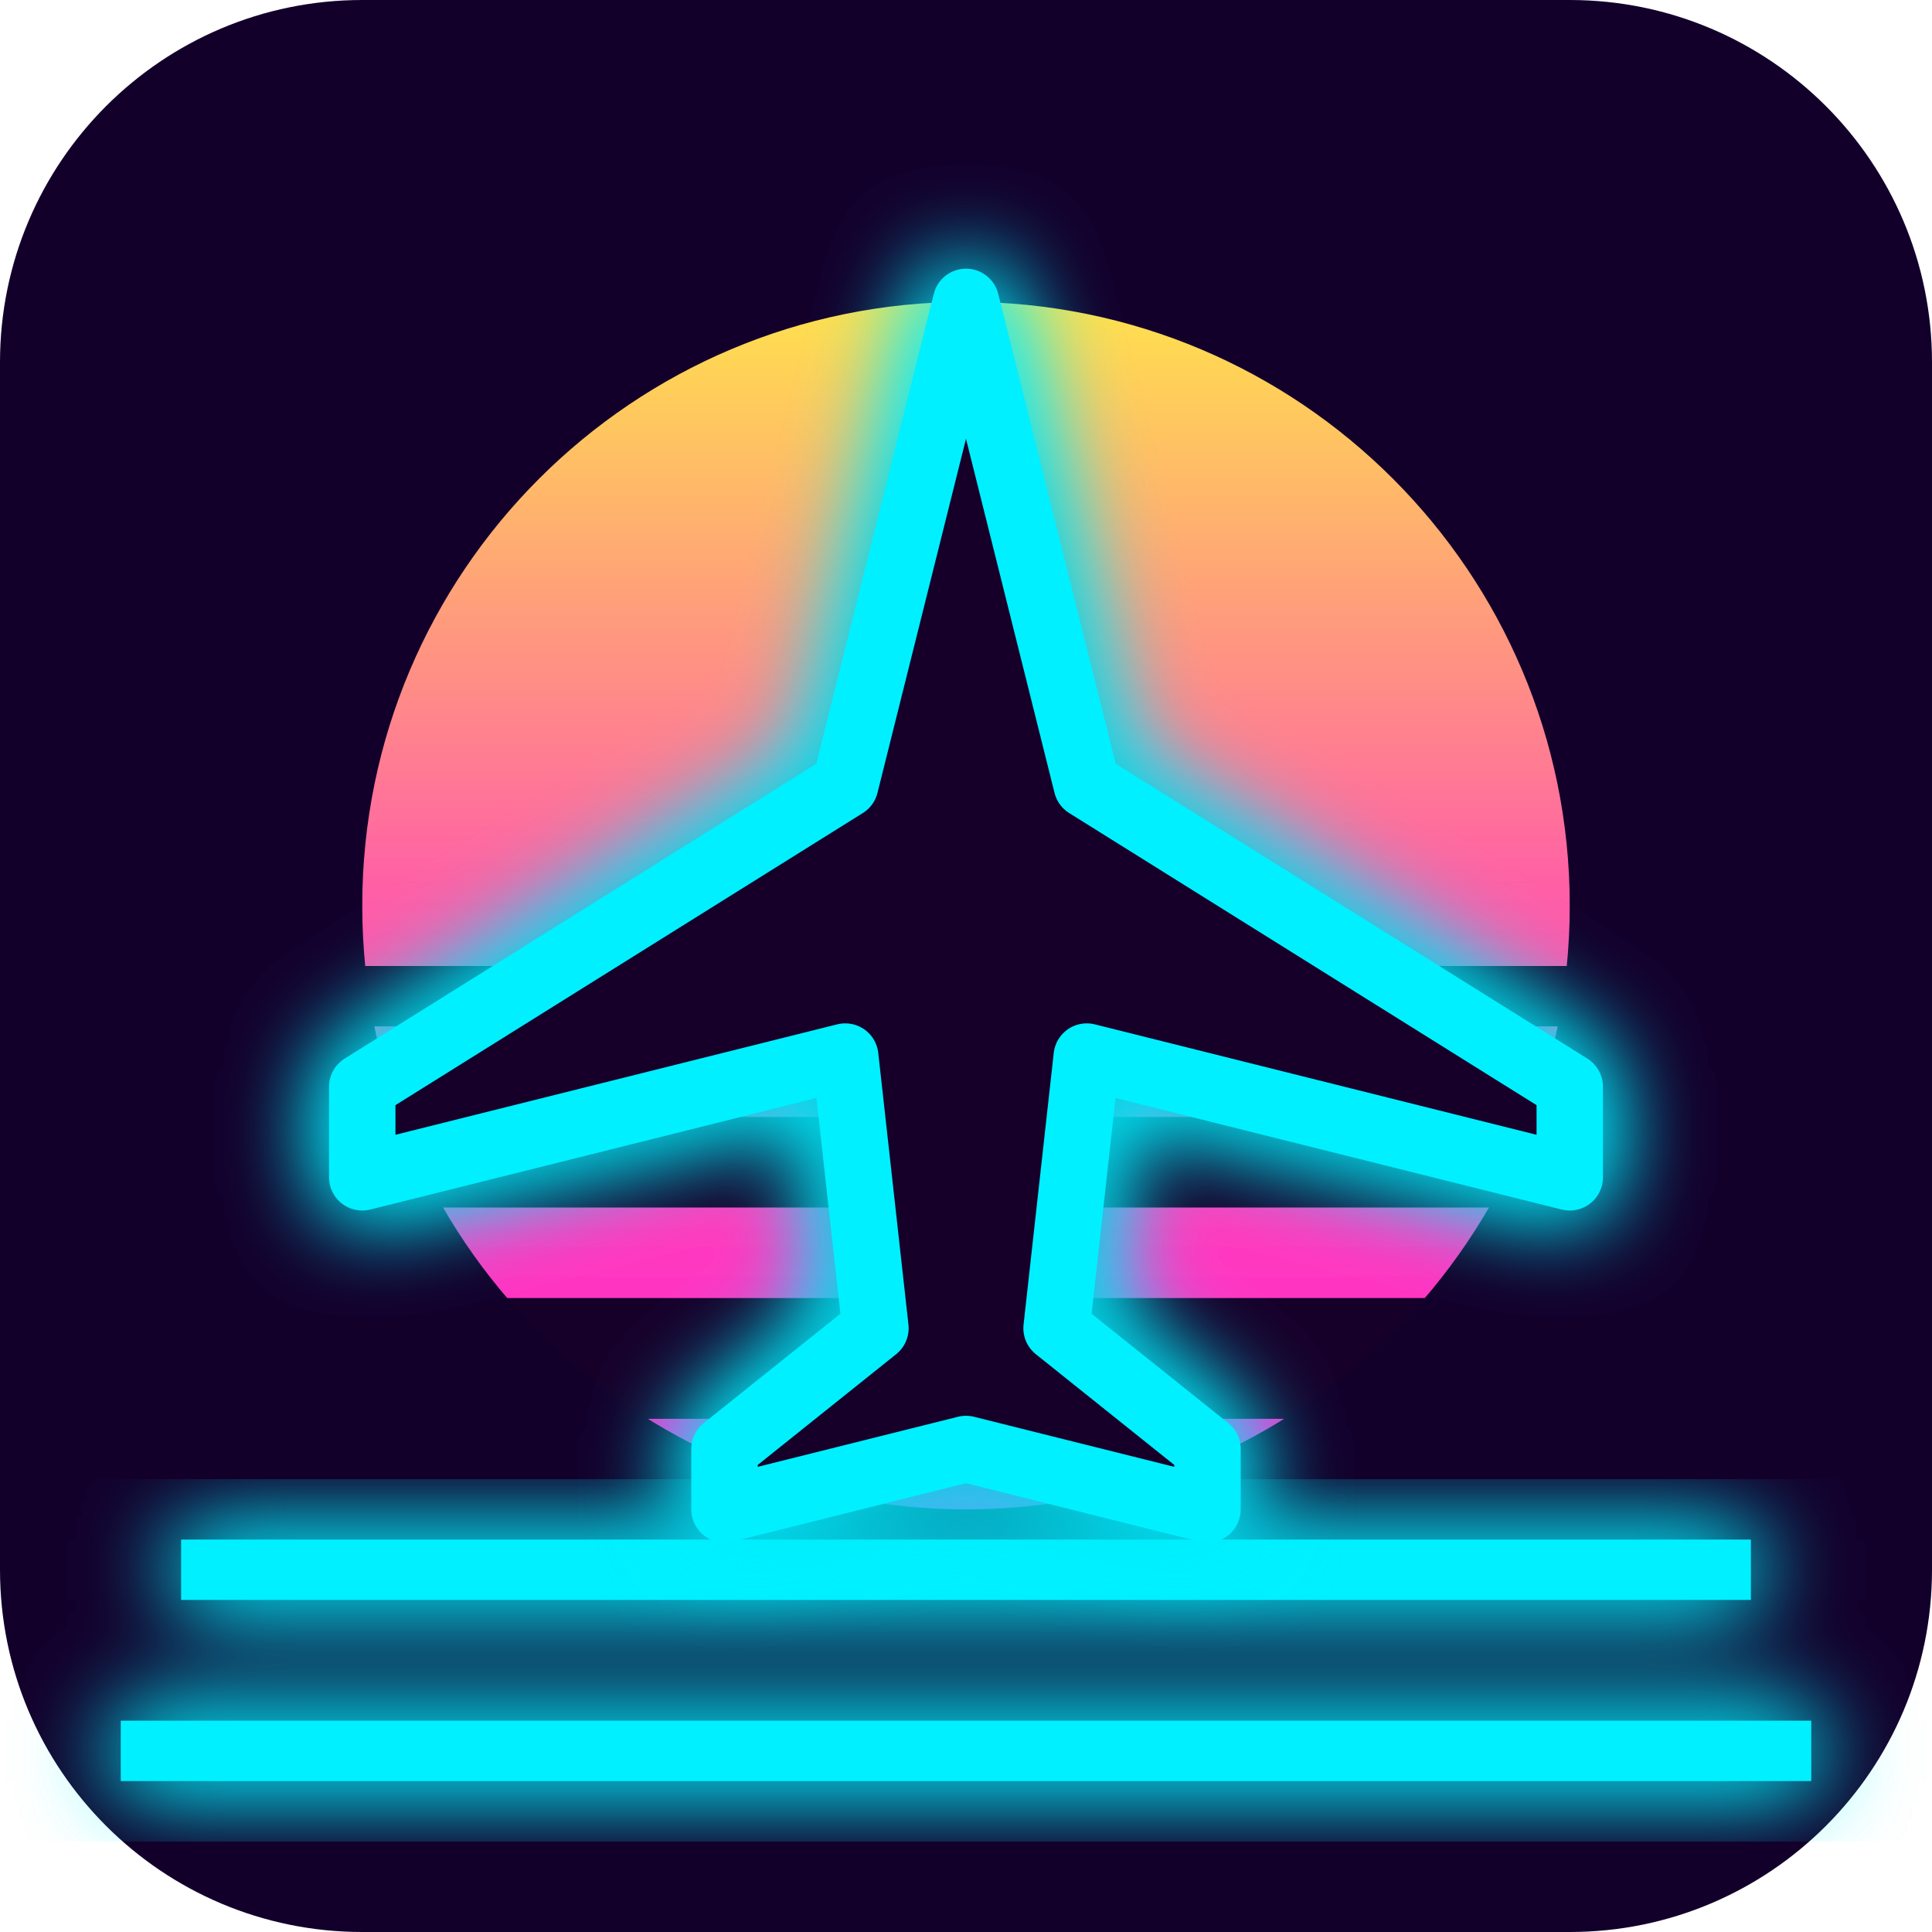
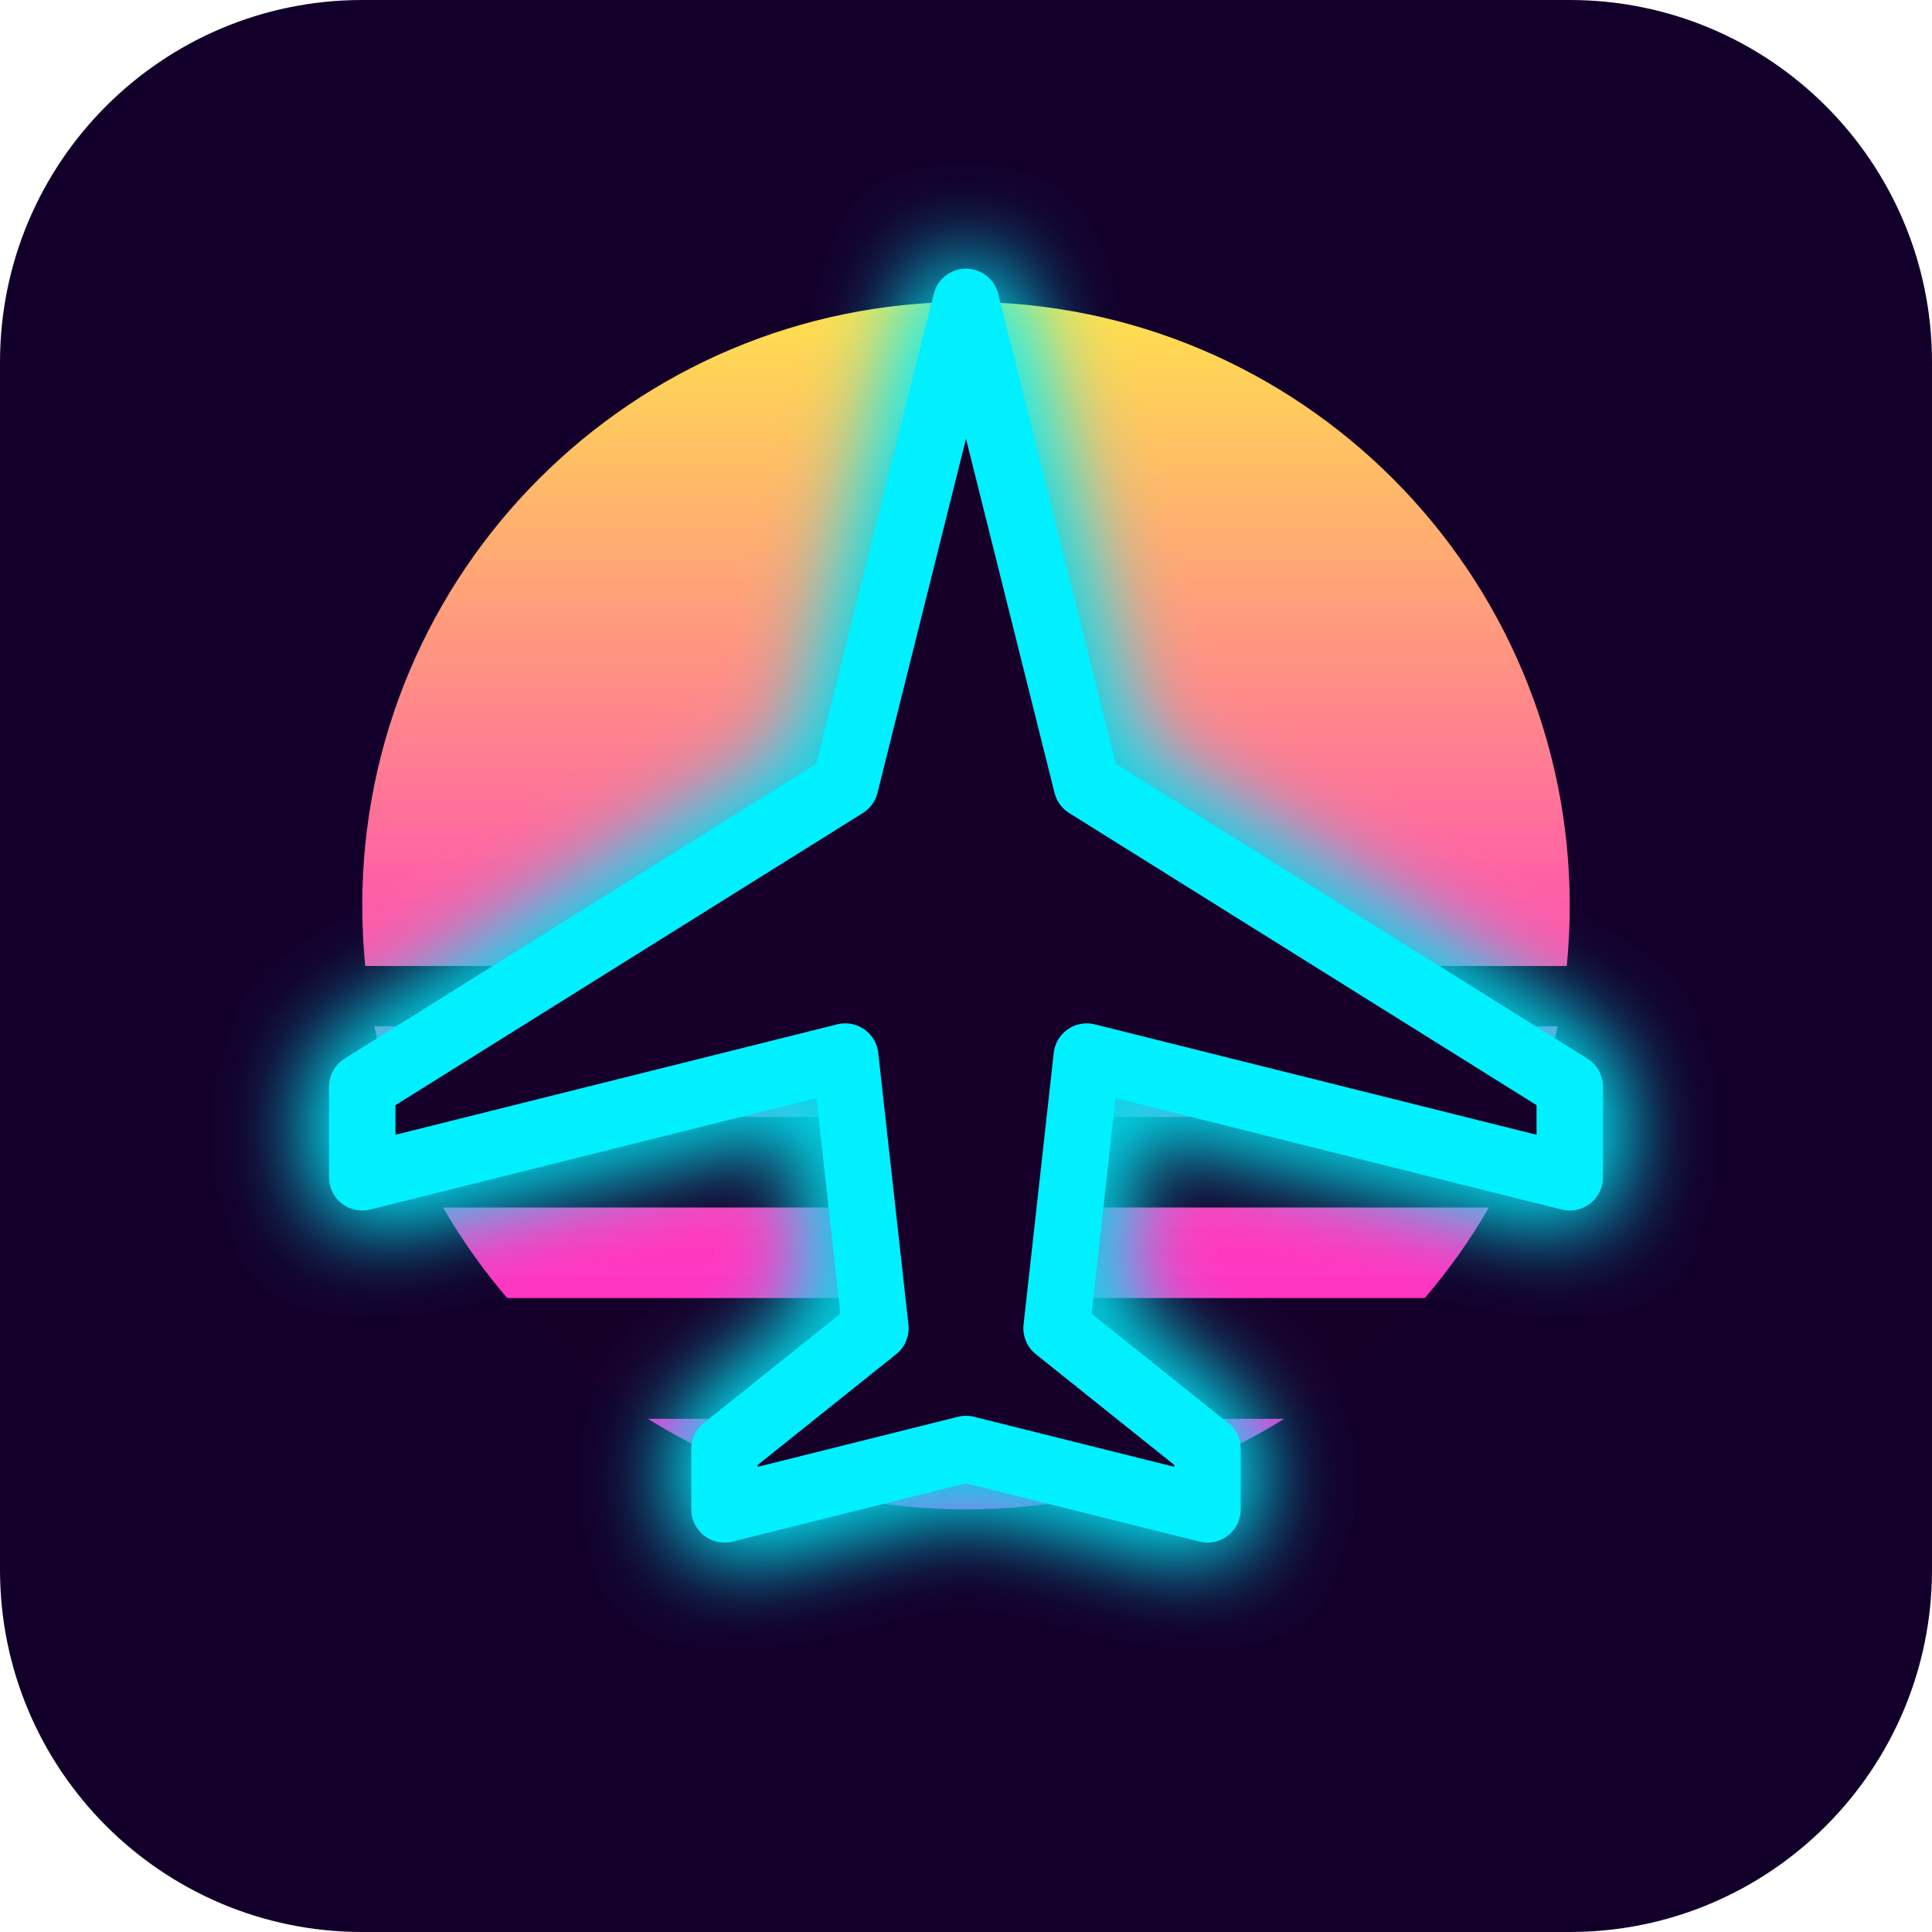
<svg xmlns="http://www.w3.org/2000/svg" viewBox="0 0 64 64">
  <defs>
    <linearGradient id="sun" x1="0" y1="0" x2="0" y2="1">
      <stop offset="0" stop-color="#ffe14d" />
      <stop offset=".5" stop-color="#ff5ca8" />
      <stop offset="1" stop-color="#ff1fd1" />
    </linearGradient>
    <clipPath id="sunClip">
      <circle cx="32" cy="30" r="20" />
    </clipPath>
    <filter id="glow" x="-50%" y="-50%" width="200%" height="200%">
      <feGaussianBlur stdDeviation="1.6" result="b" />
      <feMerge>
        <feMergeNode in="b" />
        <feMergeNode in="b" />
        <feMergeNode in="SourceGraphic" />
      </feMerge>
    </filter>
  </defs>
  <rect width="64" height="64" rx="12" fill="#12002b" />
  <g clip-path="url(#sunClip)" filter="url(#glow)">
    <rect x="12" y="10" width="40" height="40" fill="url(#sun)" />
    <rect x="12" y="32" width="40" height="2" fill="#12002b" />
    <rect x="12" y="37" width="40" height="3" fill="#12002b" />
    <rect x="12" y="43" width="40" height="4" fill="#12002b" />
  </g>
-   <path d="M6 52H58M4 58H60" stroke="#00f0ff" stroke-width="2" filter="url(#glow)" />
  <path d="M32 10 L36 26 L52 36 L52 39 L36 35 L35 44 L40 48 L40 50 L32 48 L24 50 L24 48 L29 44 L28 35 L12 39 L12 36 L28 26 Z" fill="#12002b" stroke="#00f0ff" stroke-width="2.2" stroke-linejoin="round" filter="url(#glow)" />
</svg>
